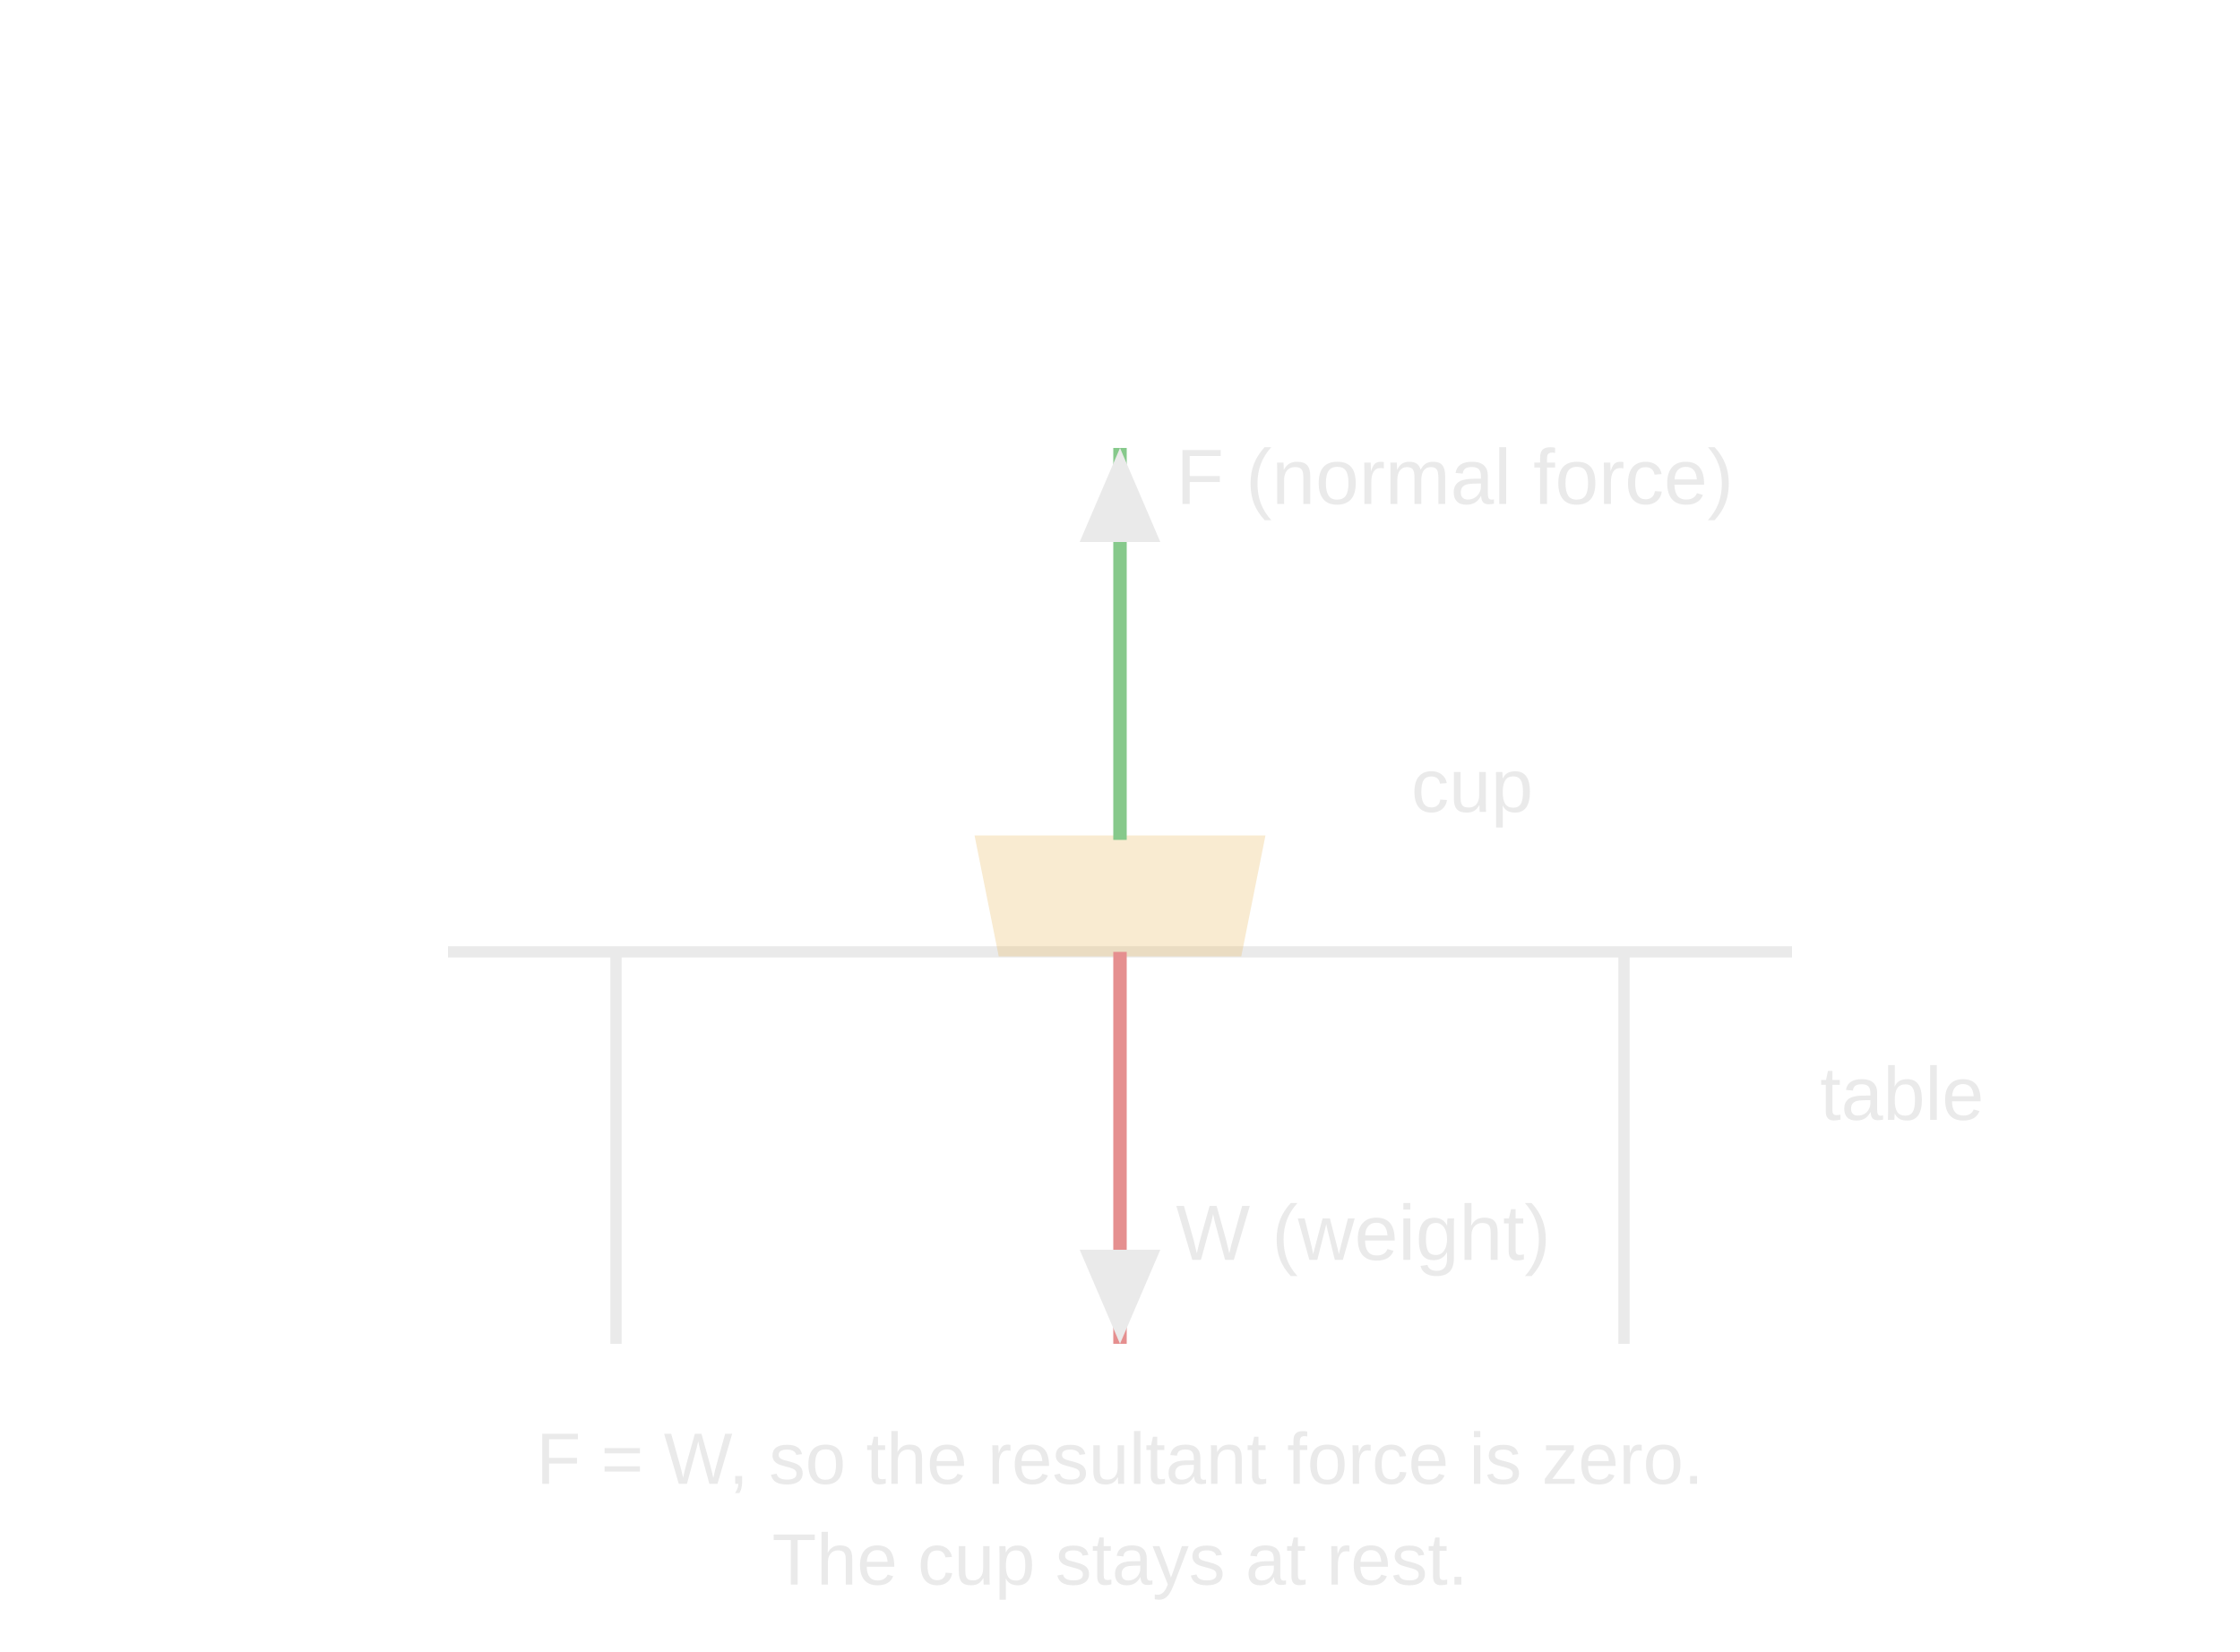
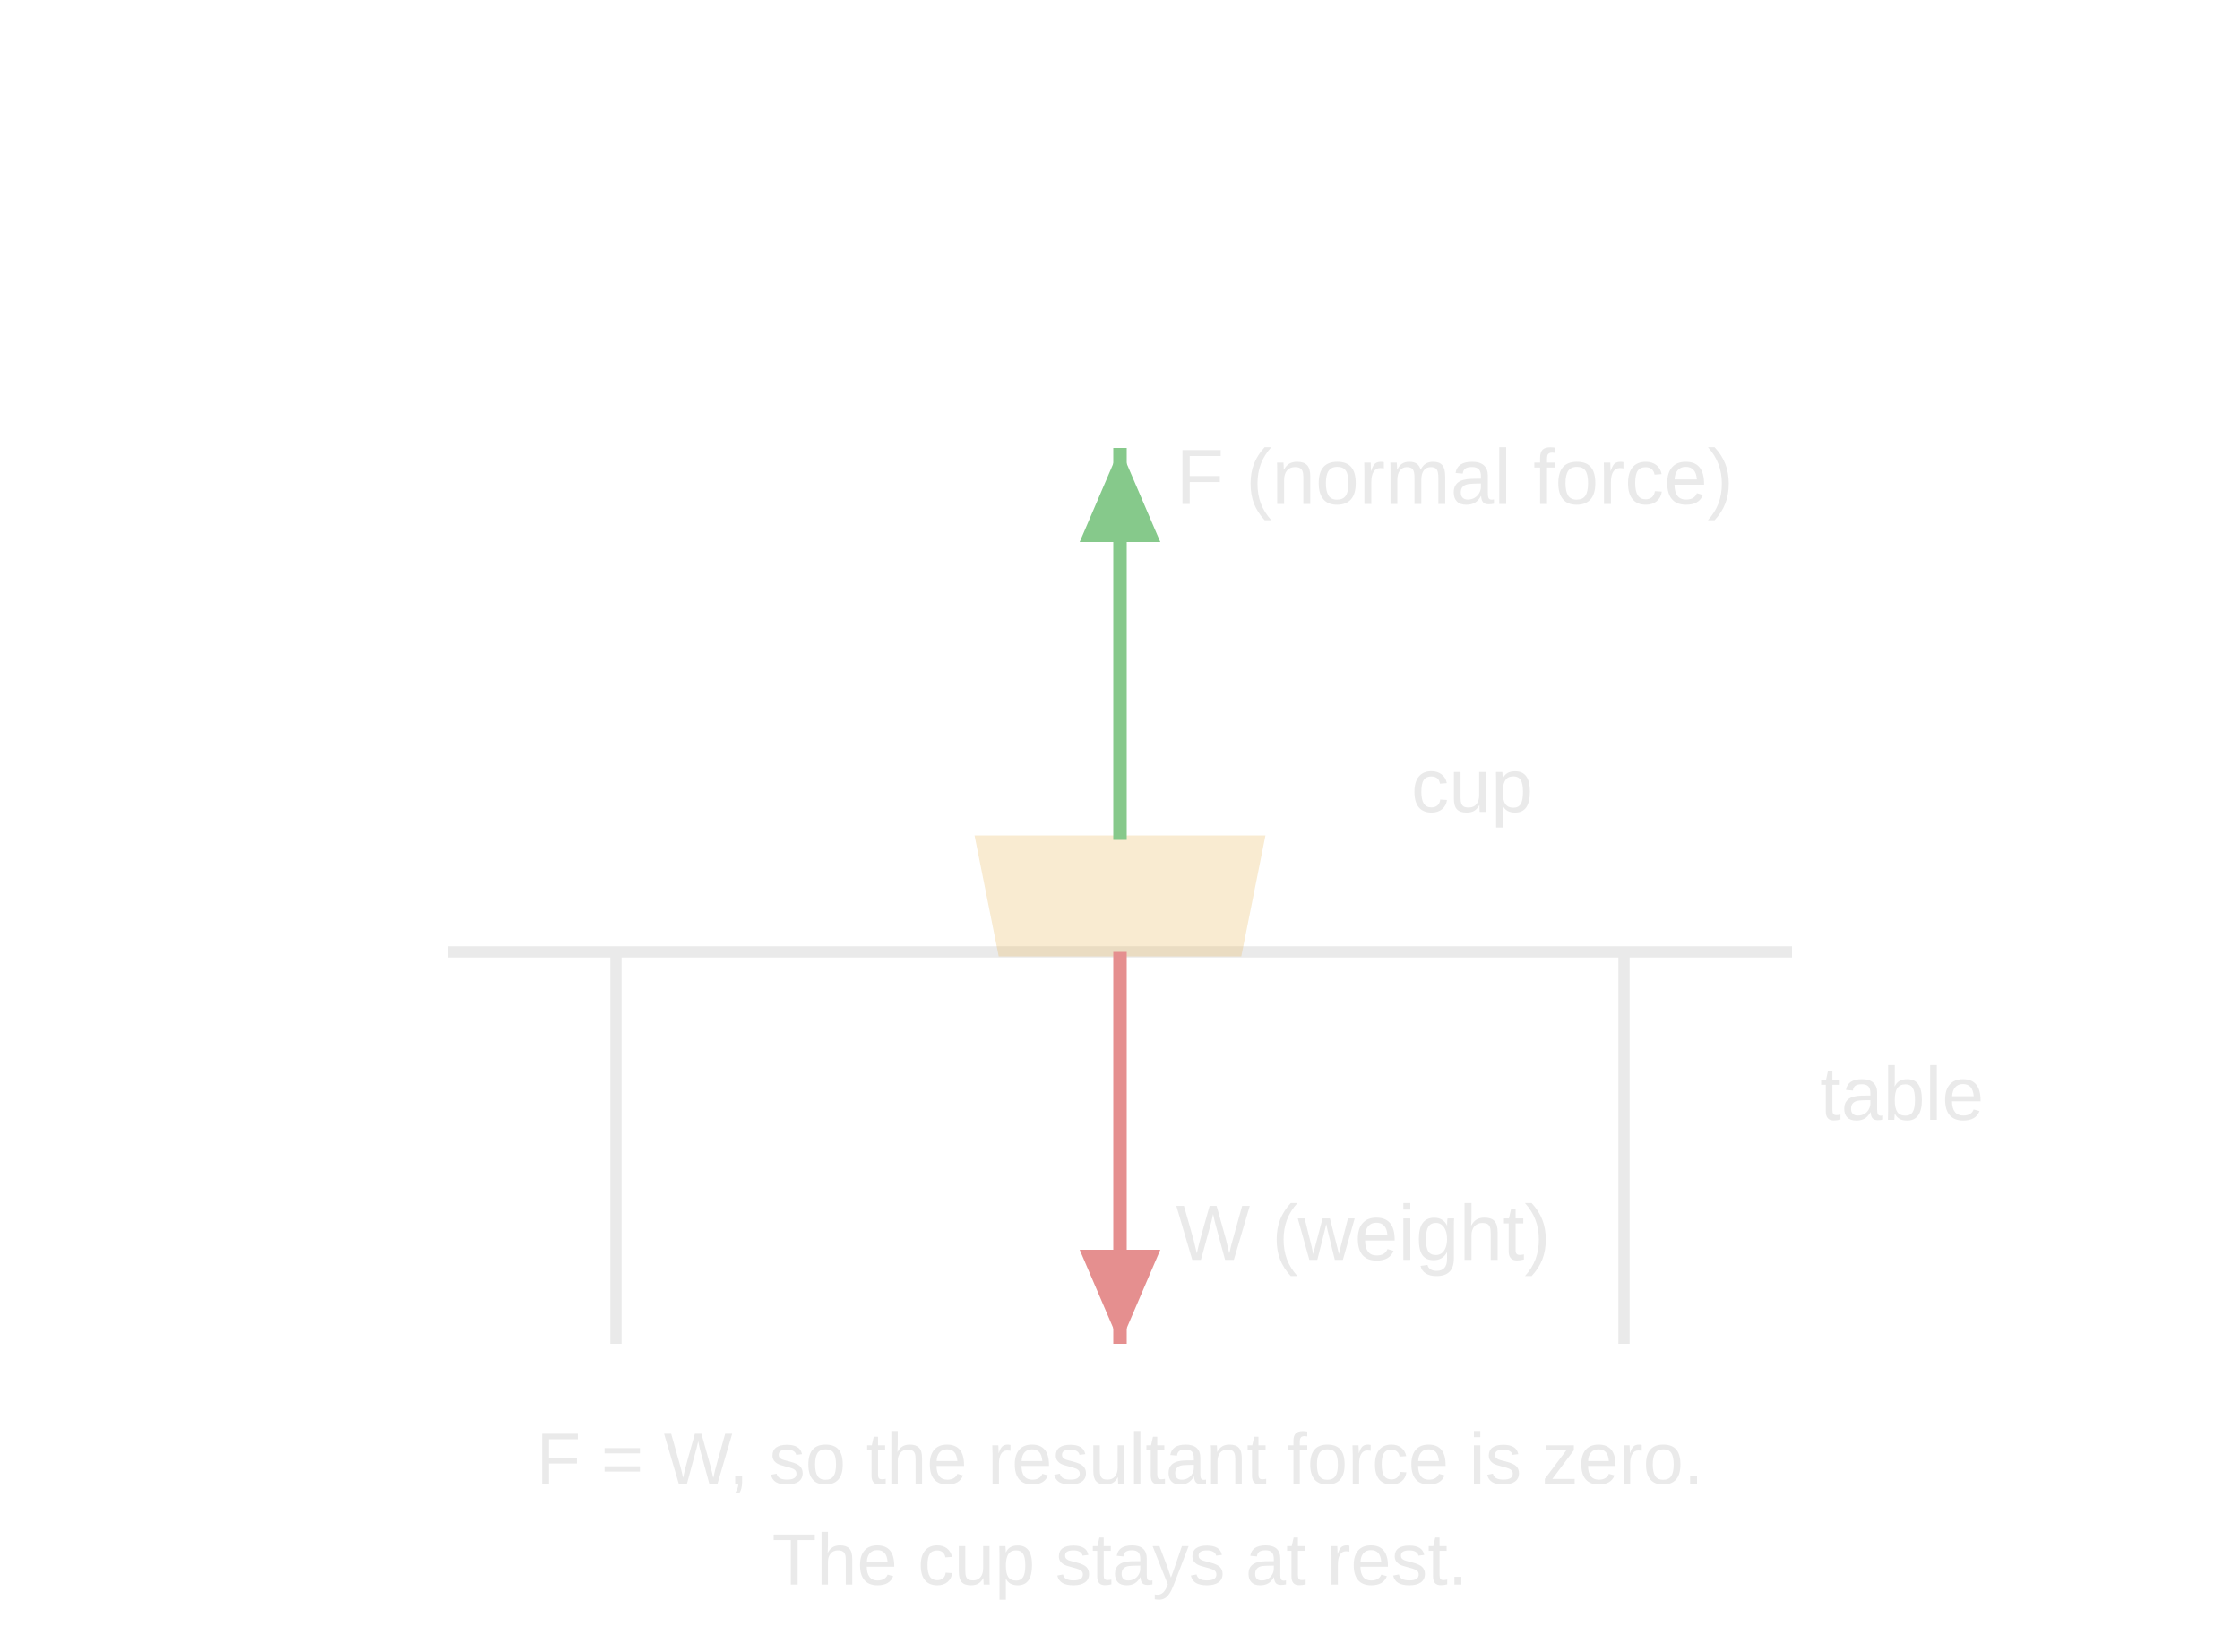
<svg xmlns="http://www.w3.org/2000/svg" viewBox="0 0 400 295" font-family="Segoe UI, Arial, sans-serif">
  <defs>
    <marker id="arw" markerWidth="9" markerHeight="9" refX="7" refY="3" orient="auto" markerUnits="strokeWidth">
      <path d="M0,0 L7,3 L0,6 Z" fill="#EAEAEA" />
+     </marker>
+     <marker id="arw-e58f8f" markerWidth="9" markerHeight="9" refX="7" refY="3" orient="auto" markerUnits="strokeWidth">
+       <path d="M0,0 L7,3 L0,6 Z" fill="#E58F8F" />
+     </marker>
+     <marker id="arw-86c98b" markerWidth="9" markerHeight="9" refX="7" refY="3" orient="auto" markerUnits="strokeWidth">
+       <path d="M0,0 L7,3 L0,6 Z" fill="#86C98B" />
    </marker>
  </defs>
  <style>
    text { fill:#EAEAEA; }
    .table { fill:none; stroke:#EAEAEA; stroke-width:2; }
    .cup { fill:#E8B65A; opacity:0.28; stroke:#E8B65A; stroke-width:1.6; }
    .f { stroke:#86C98B; stroke-width:2.4; }
    .w { stroke:#E58F8F; stroke-width:2.4; }
  </style>
  <line class="table" x1="80" y1="170" x2="320" y2="170" />
  <line class="table" x1="110" y1="170" x2="110" y2="240" />
  <line class="table" x1="290" y1="170" x2="290" y2="240" />
  <path class="cup" d="M175,150 L225,150 L221,170 L179,170 Z" />
  <text x="252" y="145" font-size="13.5">cup</text>
  <text x="325" y="200" font-size="13.5">table</text>
-   <line class="f" x1="200" y1="150" x2="200" y2="80" marker-end="url(#arw)" />
+   <line class="f" x1="200" y1="150" x2="200" y2="80" marker-end="url(#arw-86c98b)" />
  <text x="210" y="90" font-size="14" fill="#86C98B">F (normal force)</text>
-   <line class="w" x1="200" y1="170" x2="200" y2="240" marker-end="url(#arw)" />
+   <line class="w" x1="200" y1="170" x2="200" y2="240" marker-end="url(#arw-e58f8f)" />
  <text x="210" y="225" font-size="14" fill="#E58F8F">W (weight)</text>
  <text x="200" y="265" text-anchor="middle" font-size="13">F = W, so the resultant force is zero.</text>
  <text x="200" y="283" text-anchor="middle" font-size="13">The cup stays at rest.</text>
</svg>
